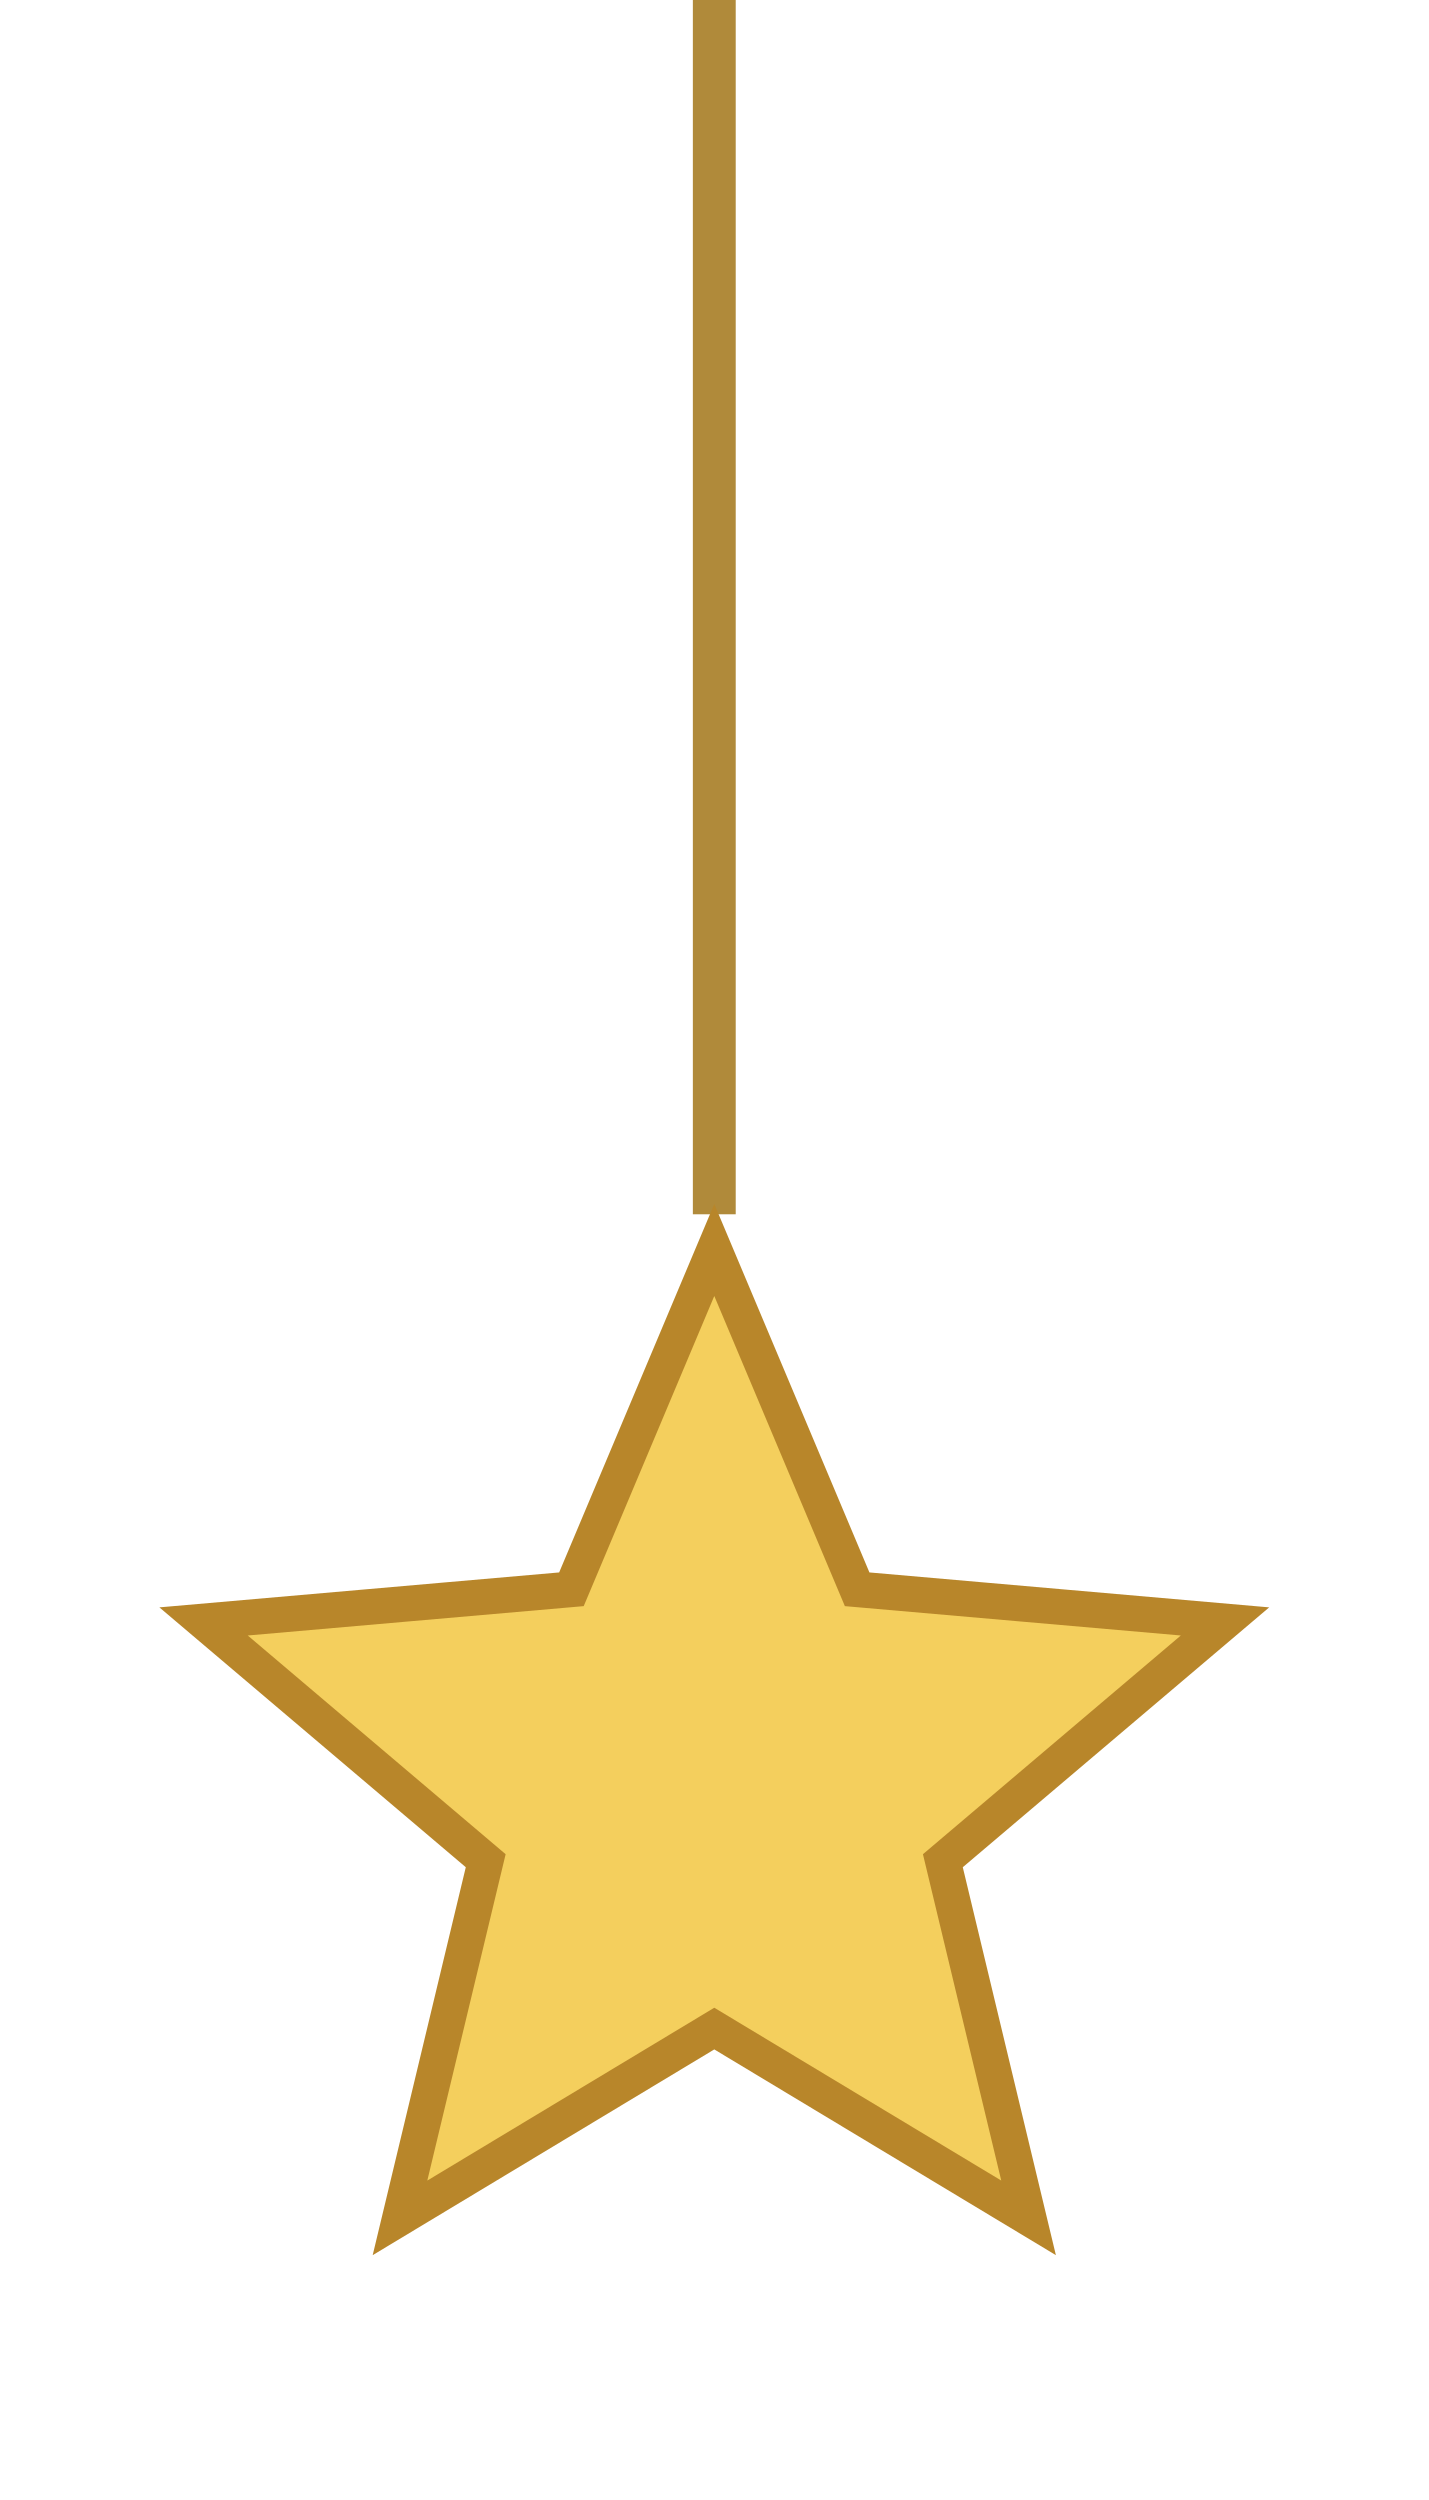
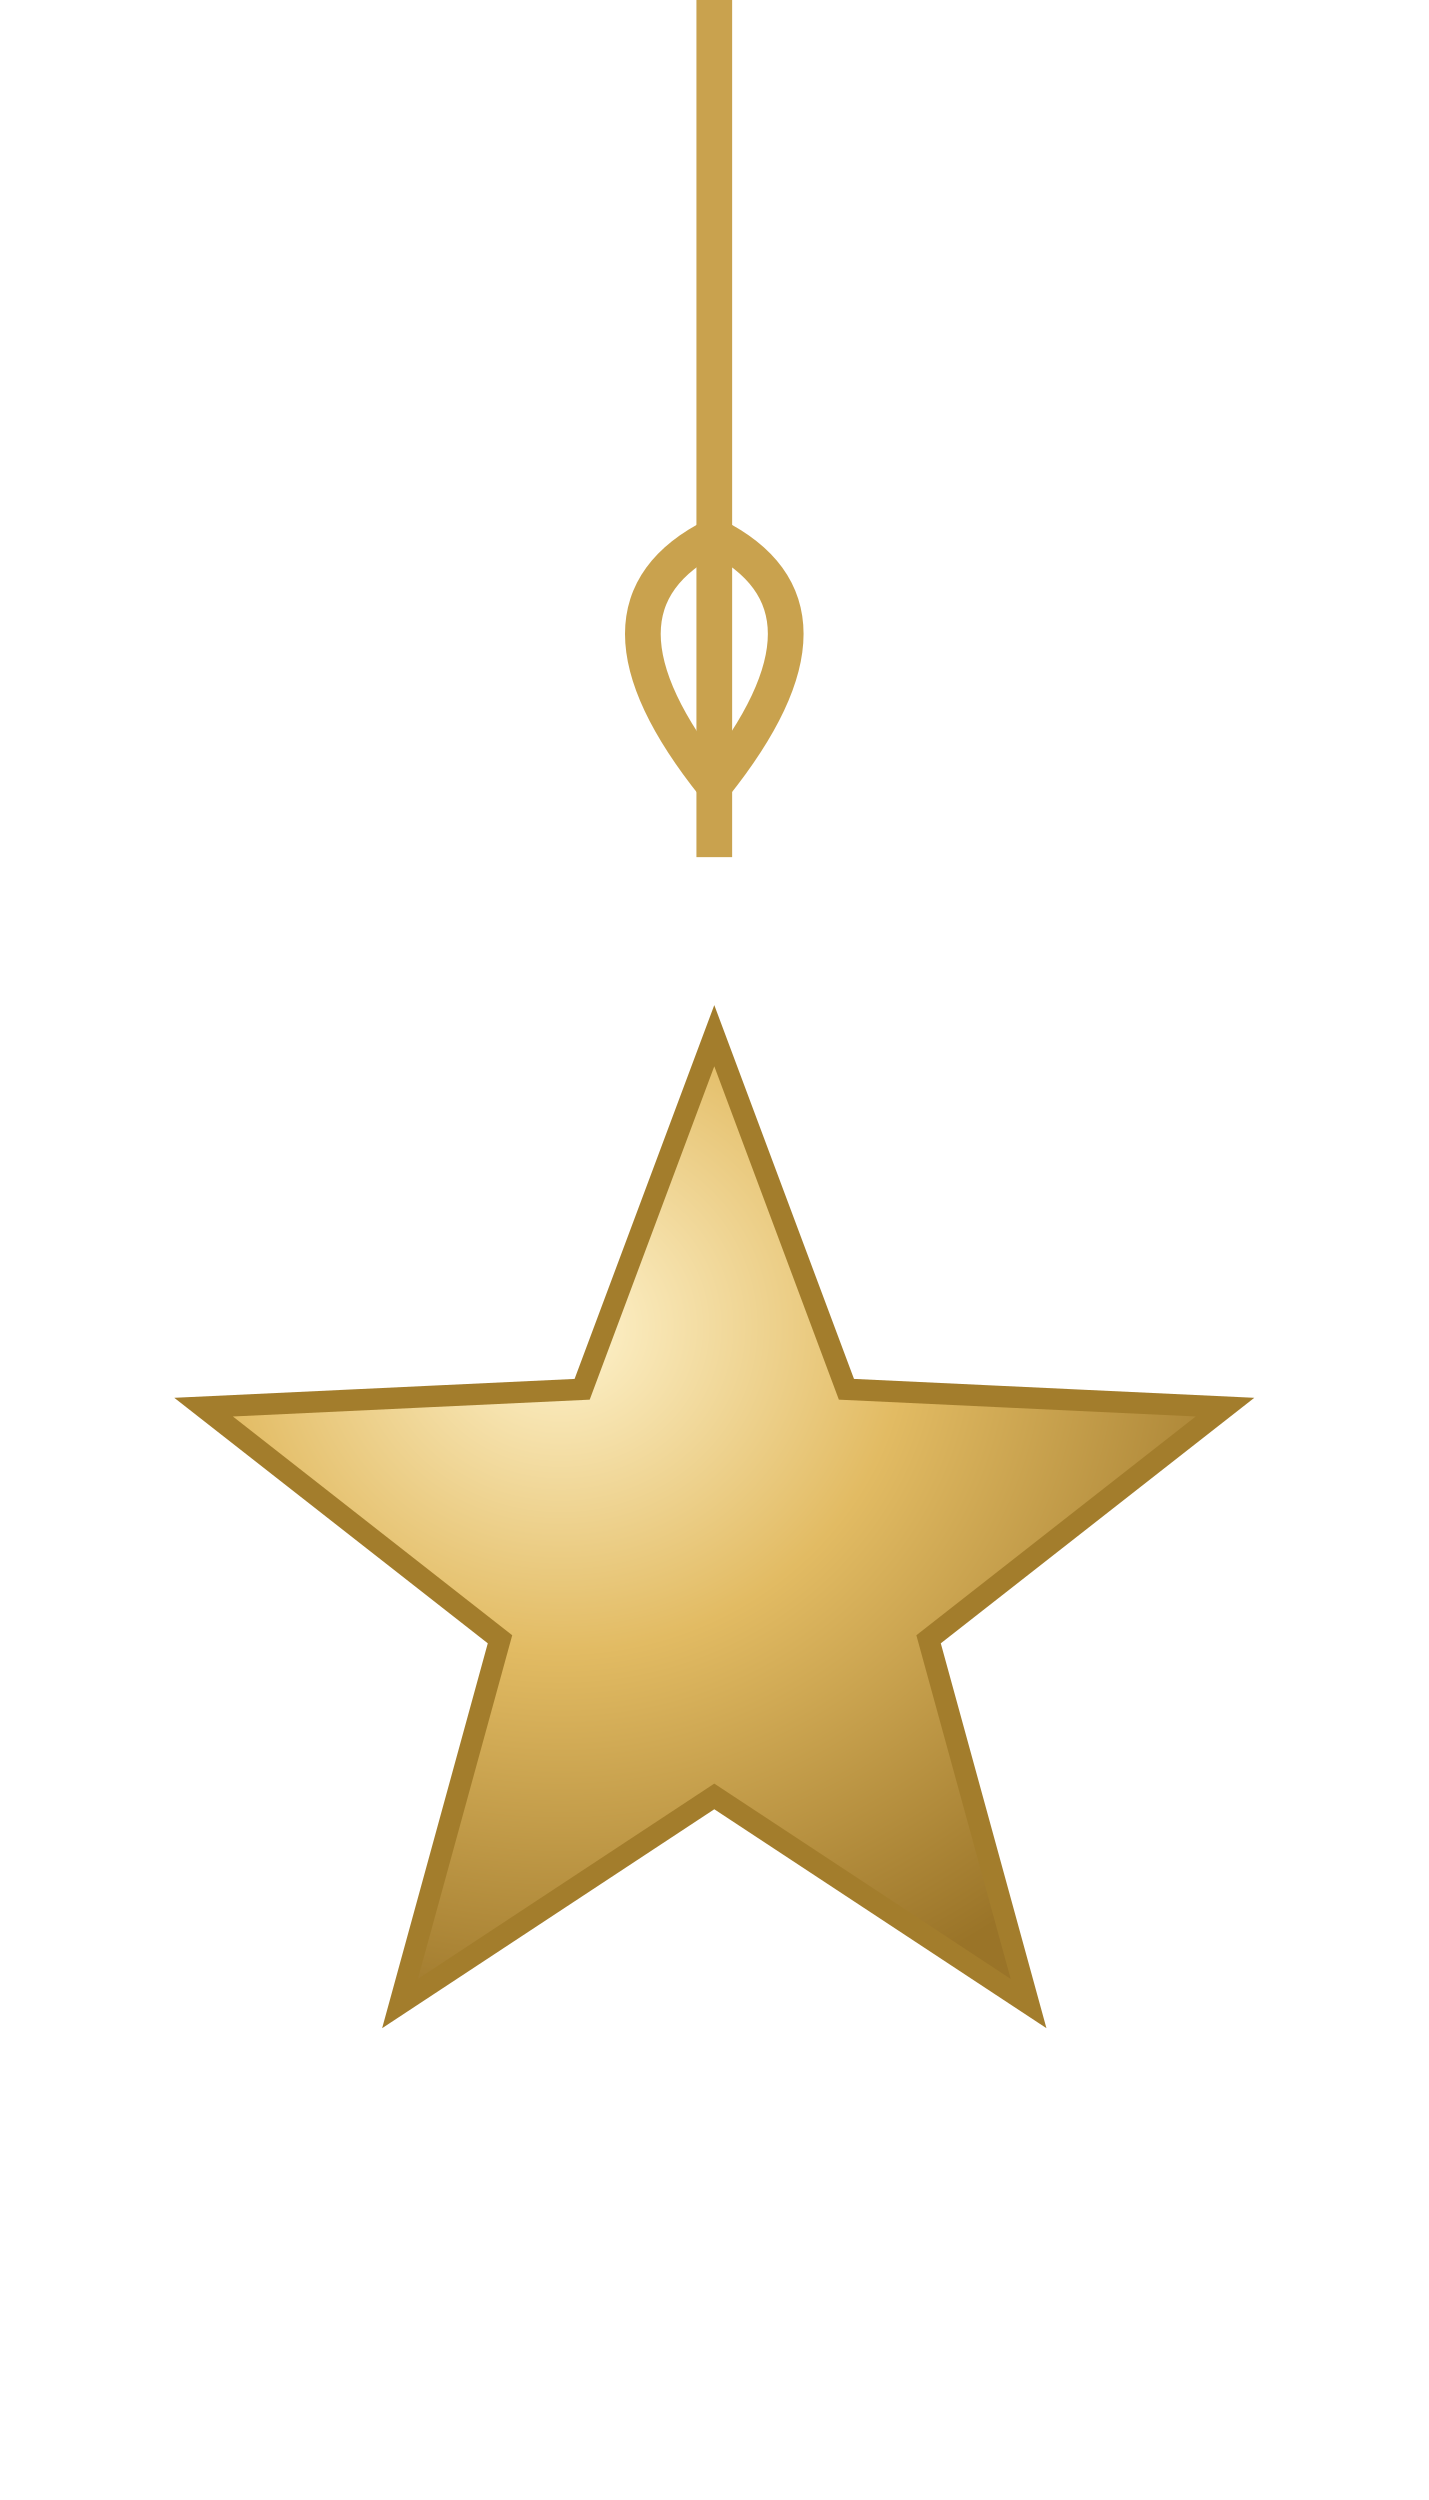
- <svg xmlns="http://www.w3.org/2000/svg" viewBox="0 0 40 70" width="40" height="70">
-   <line x1="20" y1="0" x2="20" y2="34" stroke="#b08a3a" stroke-width="1.2" />
-   <polygon points="20.0,35.0 16.0,44.5 5.7,45.4 13.6,52.1 11.2,62.1 20.0,56.8 28.8,62.1 26.4,52.1 34.3,45.4 24.0,44.5" fill="#f4cf5d" stroke="#b8862a" stroke-width="1" />
+ <svg xmlns="http://www.w3.org/2000/svg" viewBox="0 0 40 70">
+   <defs>
+     <radialGradient id="gold" cx=".35" cy=".3" r=".75">
+       <stop offset="0" stop-color="#fff4cf" />
+       <stop offset=".45" stop-color="#e2bb63" />
+       <stop offset="1" stop-color="#9a7428" />
+     </radialGradient>
+     <radialGradient id="pearl" cx=".35" cy=".3" r=".75">
+       <stop offset="0" stop-color="#ffffff" />
+       <stop offset=".6" stop-color="#efe8dc" />
+       <stop offset="1" stop-color="#b9ab92" />
+     </radialGradient>
+     <radialGradient id="wine" cx=".35" cy=".3" r=".75">
+       <stop offset="0" stop-color="#f3a4ab" />
+       <stop offset=".45" stop-color="#b3283a" />
+       <stop offset="1" stop-color="#5e0f1c" />
+     </radialGradient>
+     <radialGradient id="sage" cx=".35" cy=".3" r=".75">
+       <stop offset="0" stop-color="#d9efe1" />
+       <stop offset=".5" stop-color="#5f9a78" />
+       <stop offset="1" stop-color="#244a35" />
+     </radialGradient>
+     <filter id="sh">
+       <feDropShadow dx="0" dy=".6" stdDeviation=".6" flood-color="#6b7fa0" flood-opacity=".7" />
+     </filter>
+   </defs>
+   <line x1="20" y1="0" x2="20" y2="24" stroke="#c9a24e" stroke-width="1" />
+   <path d="M20 22 q-4 -5 0 -7 q4 2 0 7" fill="none" stroke="#c9a24e" stroke-width="1" />
+   <polygon points="20.0,29.0 23.7,38.9 34.3,39.4 26.0,45.9 28.8,56.1 20.0,50.3 11.2,56.1 14.0,45.9 5.7,39.4 16.3,38.9" fill="url(#gold)" stroke="#a37d2c" stroke-width=".6" />
</svg>
